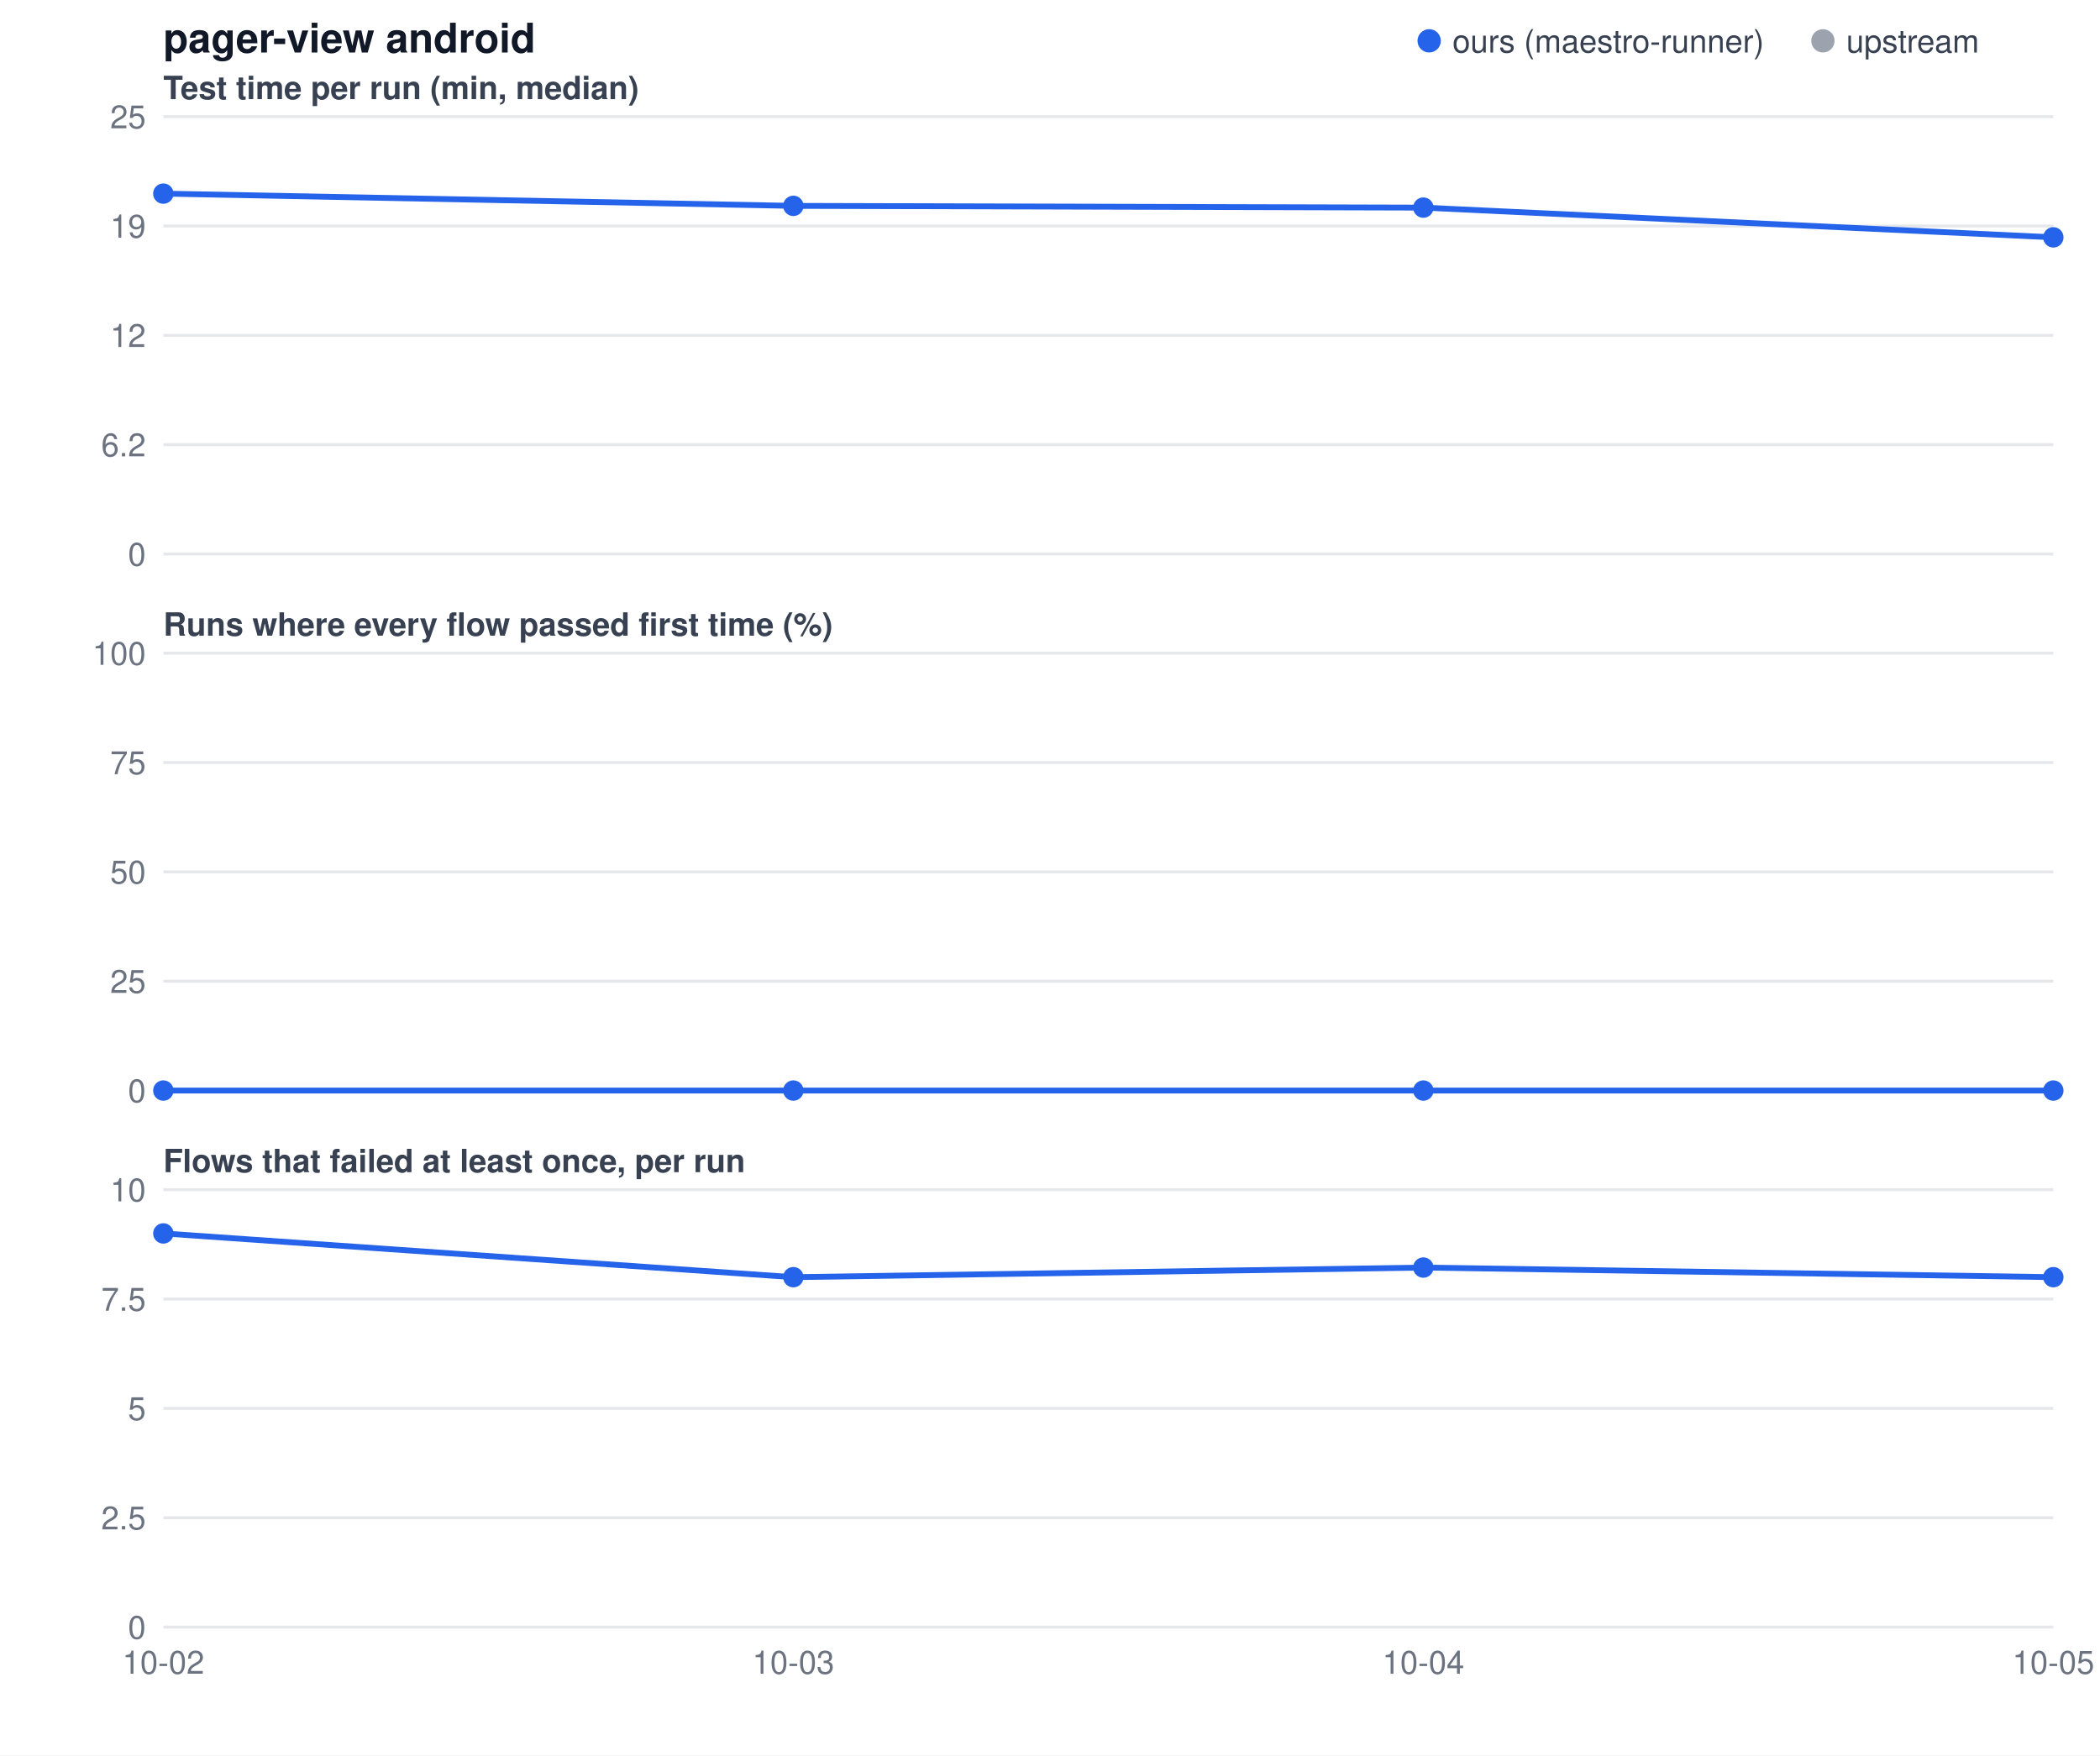
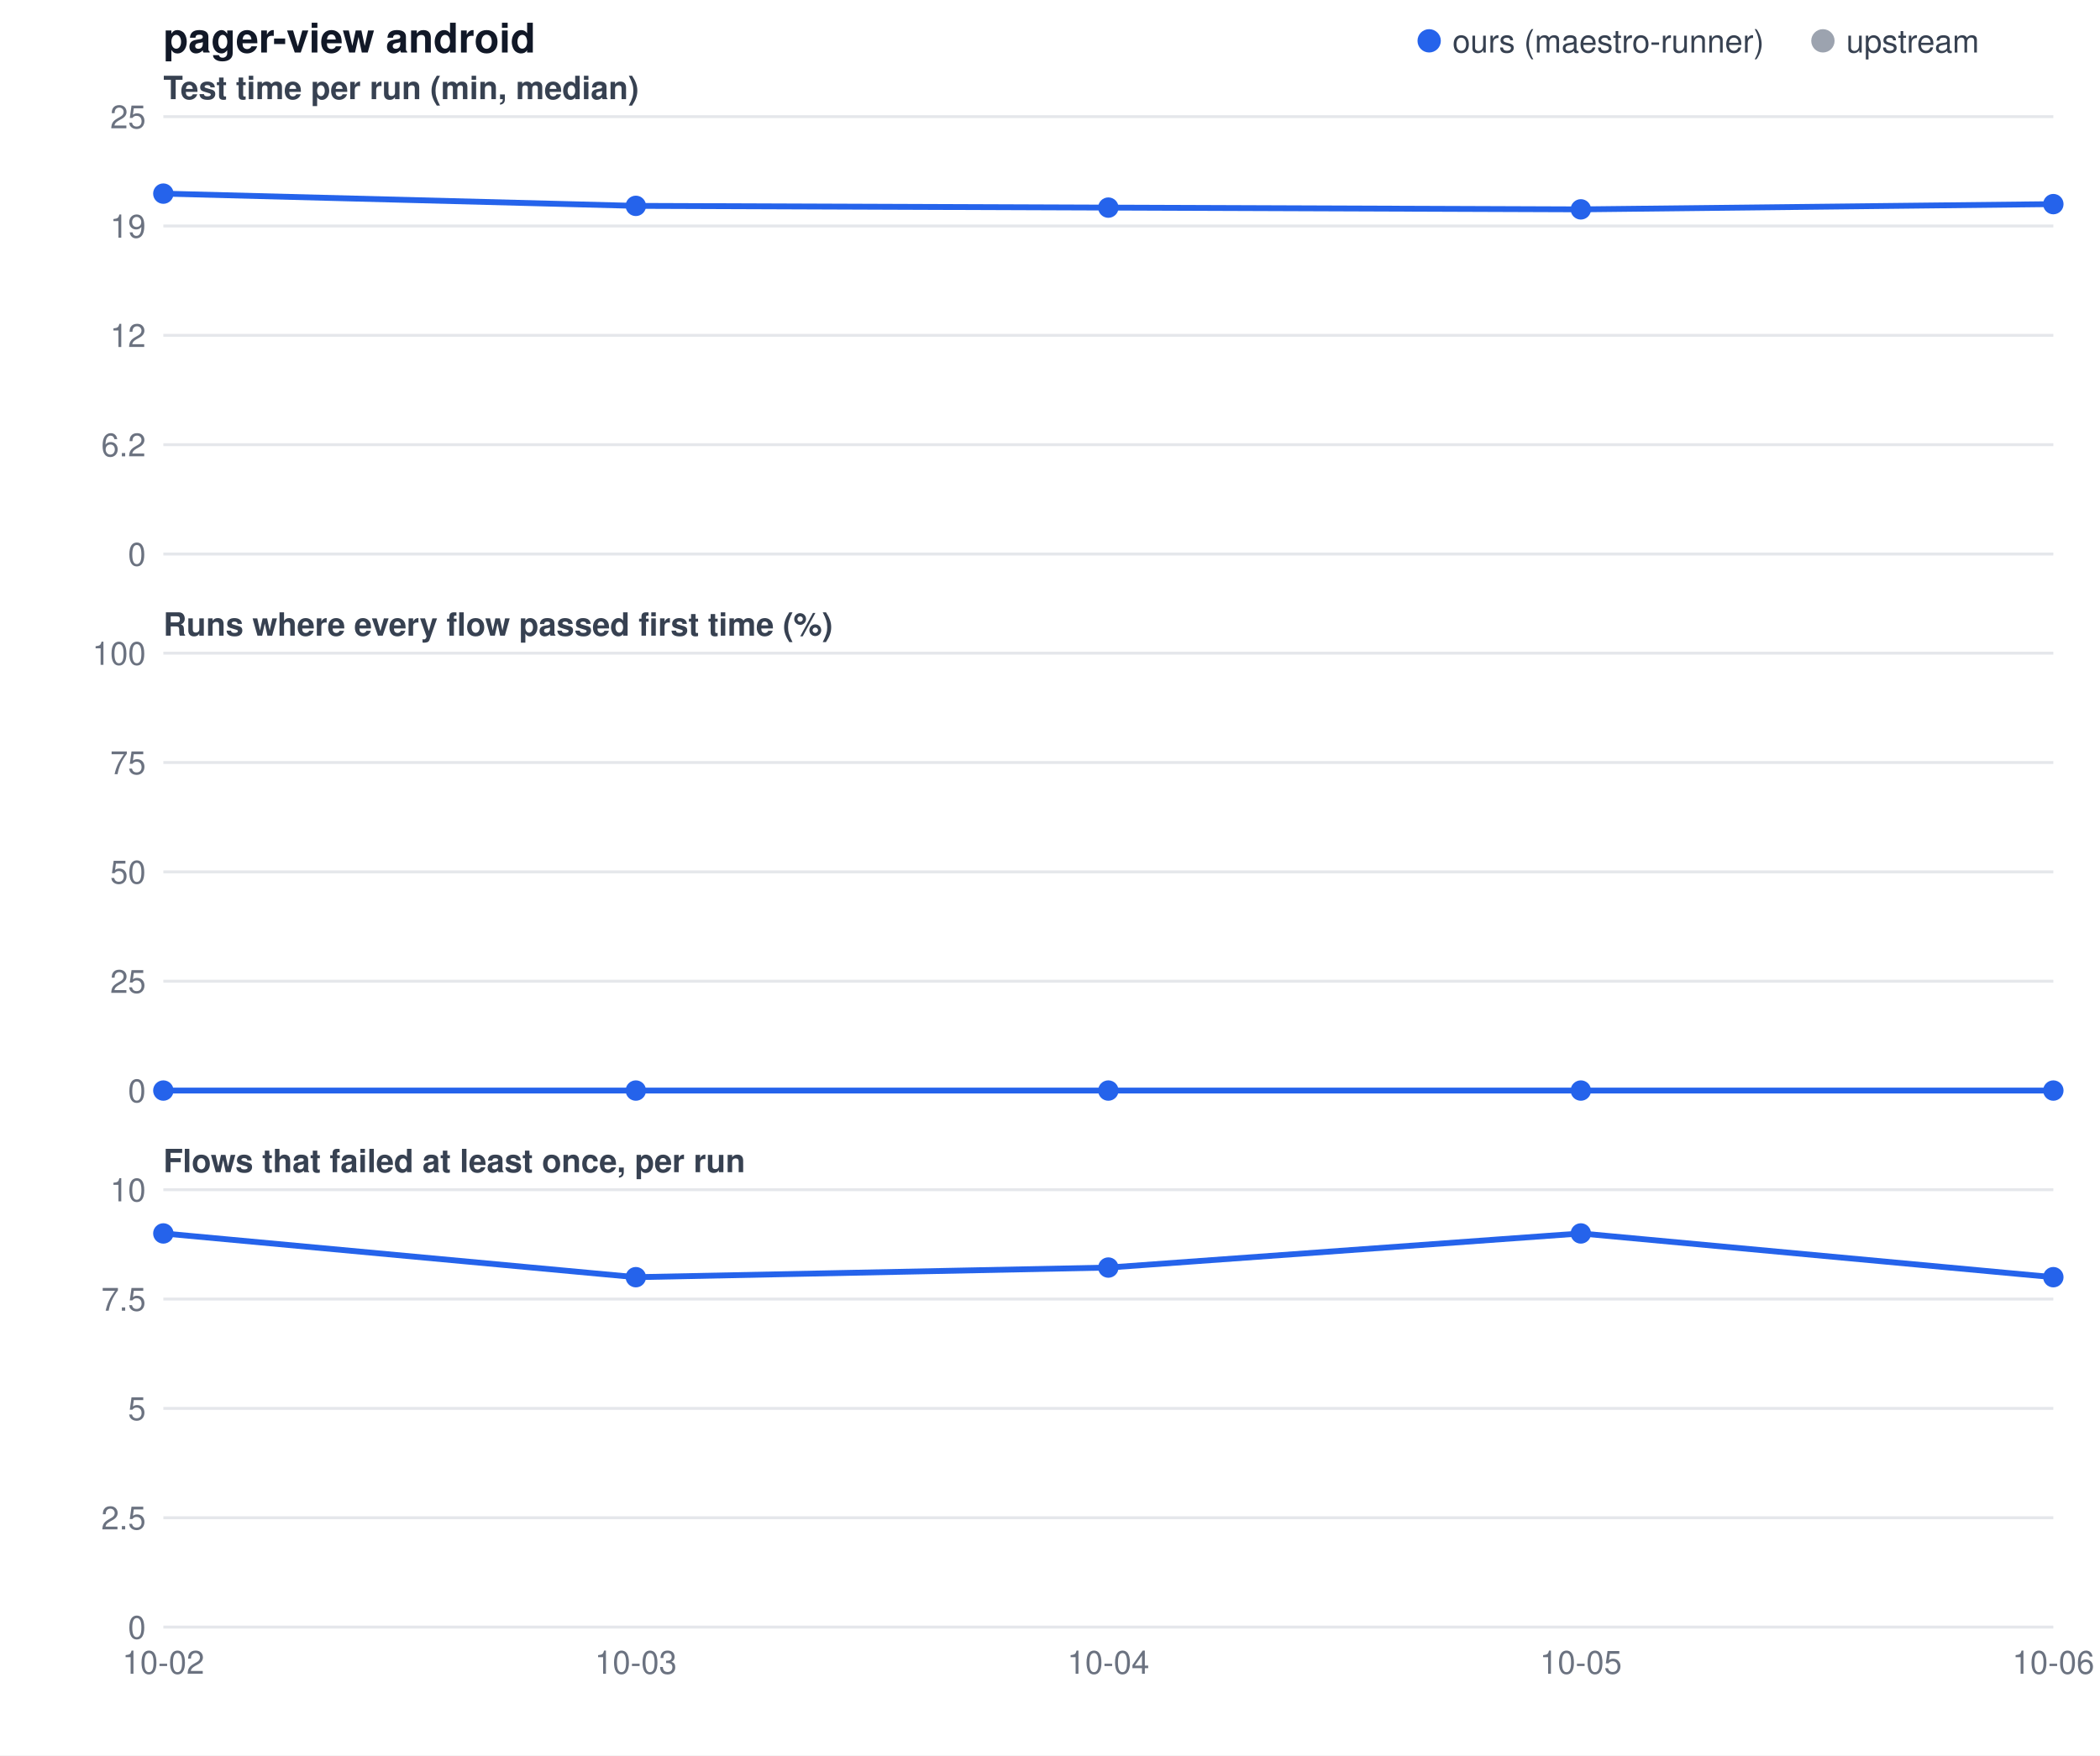
<svg xmlns="http://www.w3.org/2000/svg" width="720" height="602" font-family="-apple-system,Segoe UI,Helvetica,Arial,sans-serif" font-size="11">
  <rect width="100%" height="100%" fill="#ffffff" />
  <text x="56" y="18" font-size="14" font-weight="600" fill="#111827">pager-view android</text>
  <circle cx="490" cy="14" r="4" fill="#2563eb" />
  <text x="498" y="18" fill="#374151">ours (maestro-runner)</text>
  <circle cx="625" cy="14" r="4" fill="#9ca3af" />
  <text x="633" y="18" fill="#374151">upstream</text>
  <text x="56" y="34" fill="#374151" font-weight="600">Test time per run (min, median)</text>
  <line x1="56" x2="704" y1="190.0" y2="190.0" stroke="#e5e7eb" />
  <text x="50" y="194.0" text-anchor="end" fill="#6b7280">0</text>
  <line x1="56" x2="704" y1="152.5" y2="152.5" stroke="#e5e7eb" />
  <text x="50" y="156.5" text-anchor="end" fill="#6b7280">6.2</text>
  <line x1="56" x2="704" y1="115.0" y2="115.0" stroke="#e5e7eb" />
  <text x="50" y="119.0" text-anchor="end" fill="#6b7280">12</text>
  <line x1="56" x2="704" y1="77.5" y2="77.5" stroke="#e5e7eb" />
  <text x="50" y="81.5" text-anchor="end" fill="#6b7280">19</text>
  <line x1="56" x2="704" y1="40.0" y2="40.0" stroke="#e5e7eb" />
  <text x="50" y="44.0" text-anchor="end" fill="#6b7280">25</text>
-   <polyline fill="none" stroke="#2563eb" stroke-width="2" points="56.0,66.4 272.0,70.6 488.0,71.2 704.0,81.4" />
+   <polyline fill="none" stroke="#2563eb" stroke-width="2" points="56.0,66.4 218.0,70.6 380.0,71.2 542.0,71.8 704.0,70.0" />
  <circle cx="56.0" cy="66.4" r="3.5" fill="#2563eb" />
-   <circle cx="272.0" cy="70.6" r="3.5" fill="#2563eb" />
-   <circle cx="488.0" cy="71.2" r="3.5" fill="#2563eb" />
-   <circle cx="704.0" cy="81.4" r="3.5" fill="#2563eb" />
+   <circle cx="218.0" cy="70.6" r="3.5" fill="#2563eb" />
+   <circle cx="380.0" cy="71.2" r="3.5" fill="#2563eb" />
+   <circle cx="542.0" cy="71.8" r="3.5" fill="#2563eb" />
+   <circle cx="704.0" cy="70.0" r="3.5" fill="#2563eb" />
  <text x="56" y="218" fill="#374151" font-weight="600">Runs where every flow passed first time (%)</text>
  <line x1="56" x2="704" y1="374.0" y2="374.0" stroke="#e5e7eb" />
  <text x="50" y="378.0" text-anchor="end" fill="#6b7280">0</text>
  <line x1="56" x2="704" y1="336.5" y2="336.5" stroke="#e5e7eb" />
  <text x="50" y="340.5" text-anchor="end" fill="#6b7280">25</text>
  <line x1="56" x2="704" y1="299.0" y2="299.0" stroke="#e5e7eb" />
  <text x="50" y="303.0" text-anchor="end" fill="#6b7280">50</text>
  <line x1="56" x2="704" y1="261.5" y2="261.5" stroke="#e5e7eb" />
  <text x="50" y="265.5" text-anchor="end" fill="#6b7280">75</text>
  <line x1="56" x2="704" y1="224.0" y2="224.0" stroke="#e5e7eb" />
  <text x="50" y="228.0" text-anchor="end" fill="#6b7280">100</text>
-   <polyline fill="none" stroke="#2563eb" stroke-width="2" points="56.0,374.0 272.0,374.0 488.0,374.0 704.0,374.0" />
+   <polyline fill="none" stroke="#2563eb" stroke-width="2" points="56.0,374.0 218.0,374.0 380.0,374.0 542.0,374.0 704.0,374.0" />
  <circle cx="56.0" cy="374.0" r="3.5" fill="#2563eb" />
-   <circle cx="272.0" cy="374.0" r="3.5" fill="#2563eb" />
-   <circle cx="488.0" cy="374.0" r="3.5" fill="#2563eb" />
+   <circle cx="218.0" cy="374.0" r="3.5" fill="#2563eb" />
+   <circle cx="380.0" cy="374.0" r="3.5" fill="#2563eb" />
+   <circle cx="542.0" cy="374.0" r="3.5" fill="#2563eb" />
  <circle cx="704.0" cy="374.0" r="3.5" fill="#2563eb" />
  <text x="56" y="402" fill="#374151" font-weight="600">Flows that failed at least once, per run</text>
  <line x1="56" x2="704" y1="558.0" y2="558.0" stroke="#e5e7eb" />
  <text x="50" y="562.0" text-anchor="end" fill="#6b7280">0</text>
  <line x1="56" x2="704" y1="520.5" y2="520.5" stroke="#e5e7eb" />
  <text x="50" y="524.5" text-anchor="end" fill="#6b7280">2.5</text>
  <line x1="56" x2="704" y1="483.0" y2="483.0" stroke="#e5e7eb" />
  <text x="50" y="487.0" text-anchor="end" fill="#6b7280">5</text>
  <line x1="56" x2="704" y1="445.5" y2="445.5" stroke="#e5e7eb" />
  <text x="50" y="449.5" text-anchor="end" fill="#6b7280">7.5</text>
  <line x1="56" x2="704" y1="408.0" y2="408.0" stroke="#e5e7eb" />
  <text x="50" y="412.0" text-anchor="end" fill="#6b7280">10</text>
-   <polyline fill="none" stroke="#2563eb" stroke-width="2" points="56.0,423.0 272.0,438.0 488.0,434.7 704.0,438.0" />
+   <polyline fill="none" stroke="#2563eb" stroke-width="2" points="56.0,423.0 218.0,438.0 380.0,434.7 542.0,423.0 704.0,438.0" />
  <circle cx="56.0" cy="423.0" r="3.5" fill="#2563eb" />
-   <circle cx="272.0" cy="438.0" r="3.5" fill="#2563eb" />
-   <circle cx="488.0" cy="434.7" r="3.5" fill="#2563eb" />
+   <circle cx="218.0" cy="438.0" r="3.5" fill="#2563eb" />
+   <circle cx="380.0" cy="434.7" r="3.5" fill="#2563eb" />
+   <circle cx="542.0" cy="423.0" r="3.5" fill="#2563eb" />
  <circle cx="704.0" cy="438.0" r="3.5" fill="#2563eb" />
  <text x="56.0" y="574" text-anchor="middle" fill="#6b7280">10-02</text>
-   <text x="272.0" y="574" text-anchor="middle" fill="#6b7280">10-03</text>
-   <text x="488.0" y="574" text-anchor="middle" fill="#6b7280">10-04</text>
-   <text x="704.0" y="574" text-anchor="middle" fill="#6b7280">10-05</text>
+   <text x="218.0" y="574" text-anchor="middle" fill="#6b7280">10-03</text>
+   <text x="380.0" y="574" text-anchor="middle" fill="#6b7280">10-04</text>
+   <text x="542.0" y="574" text-anchor="middle" fill="#6b7280">10-05</text>
+   <text x="704.0" y="574" text-anchor="middle" fill="#6b7280">10-06</text>
</svg>
